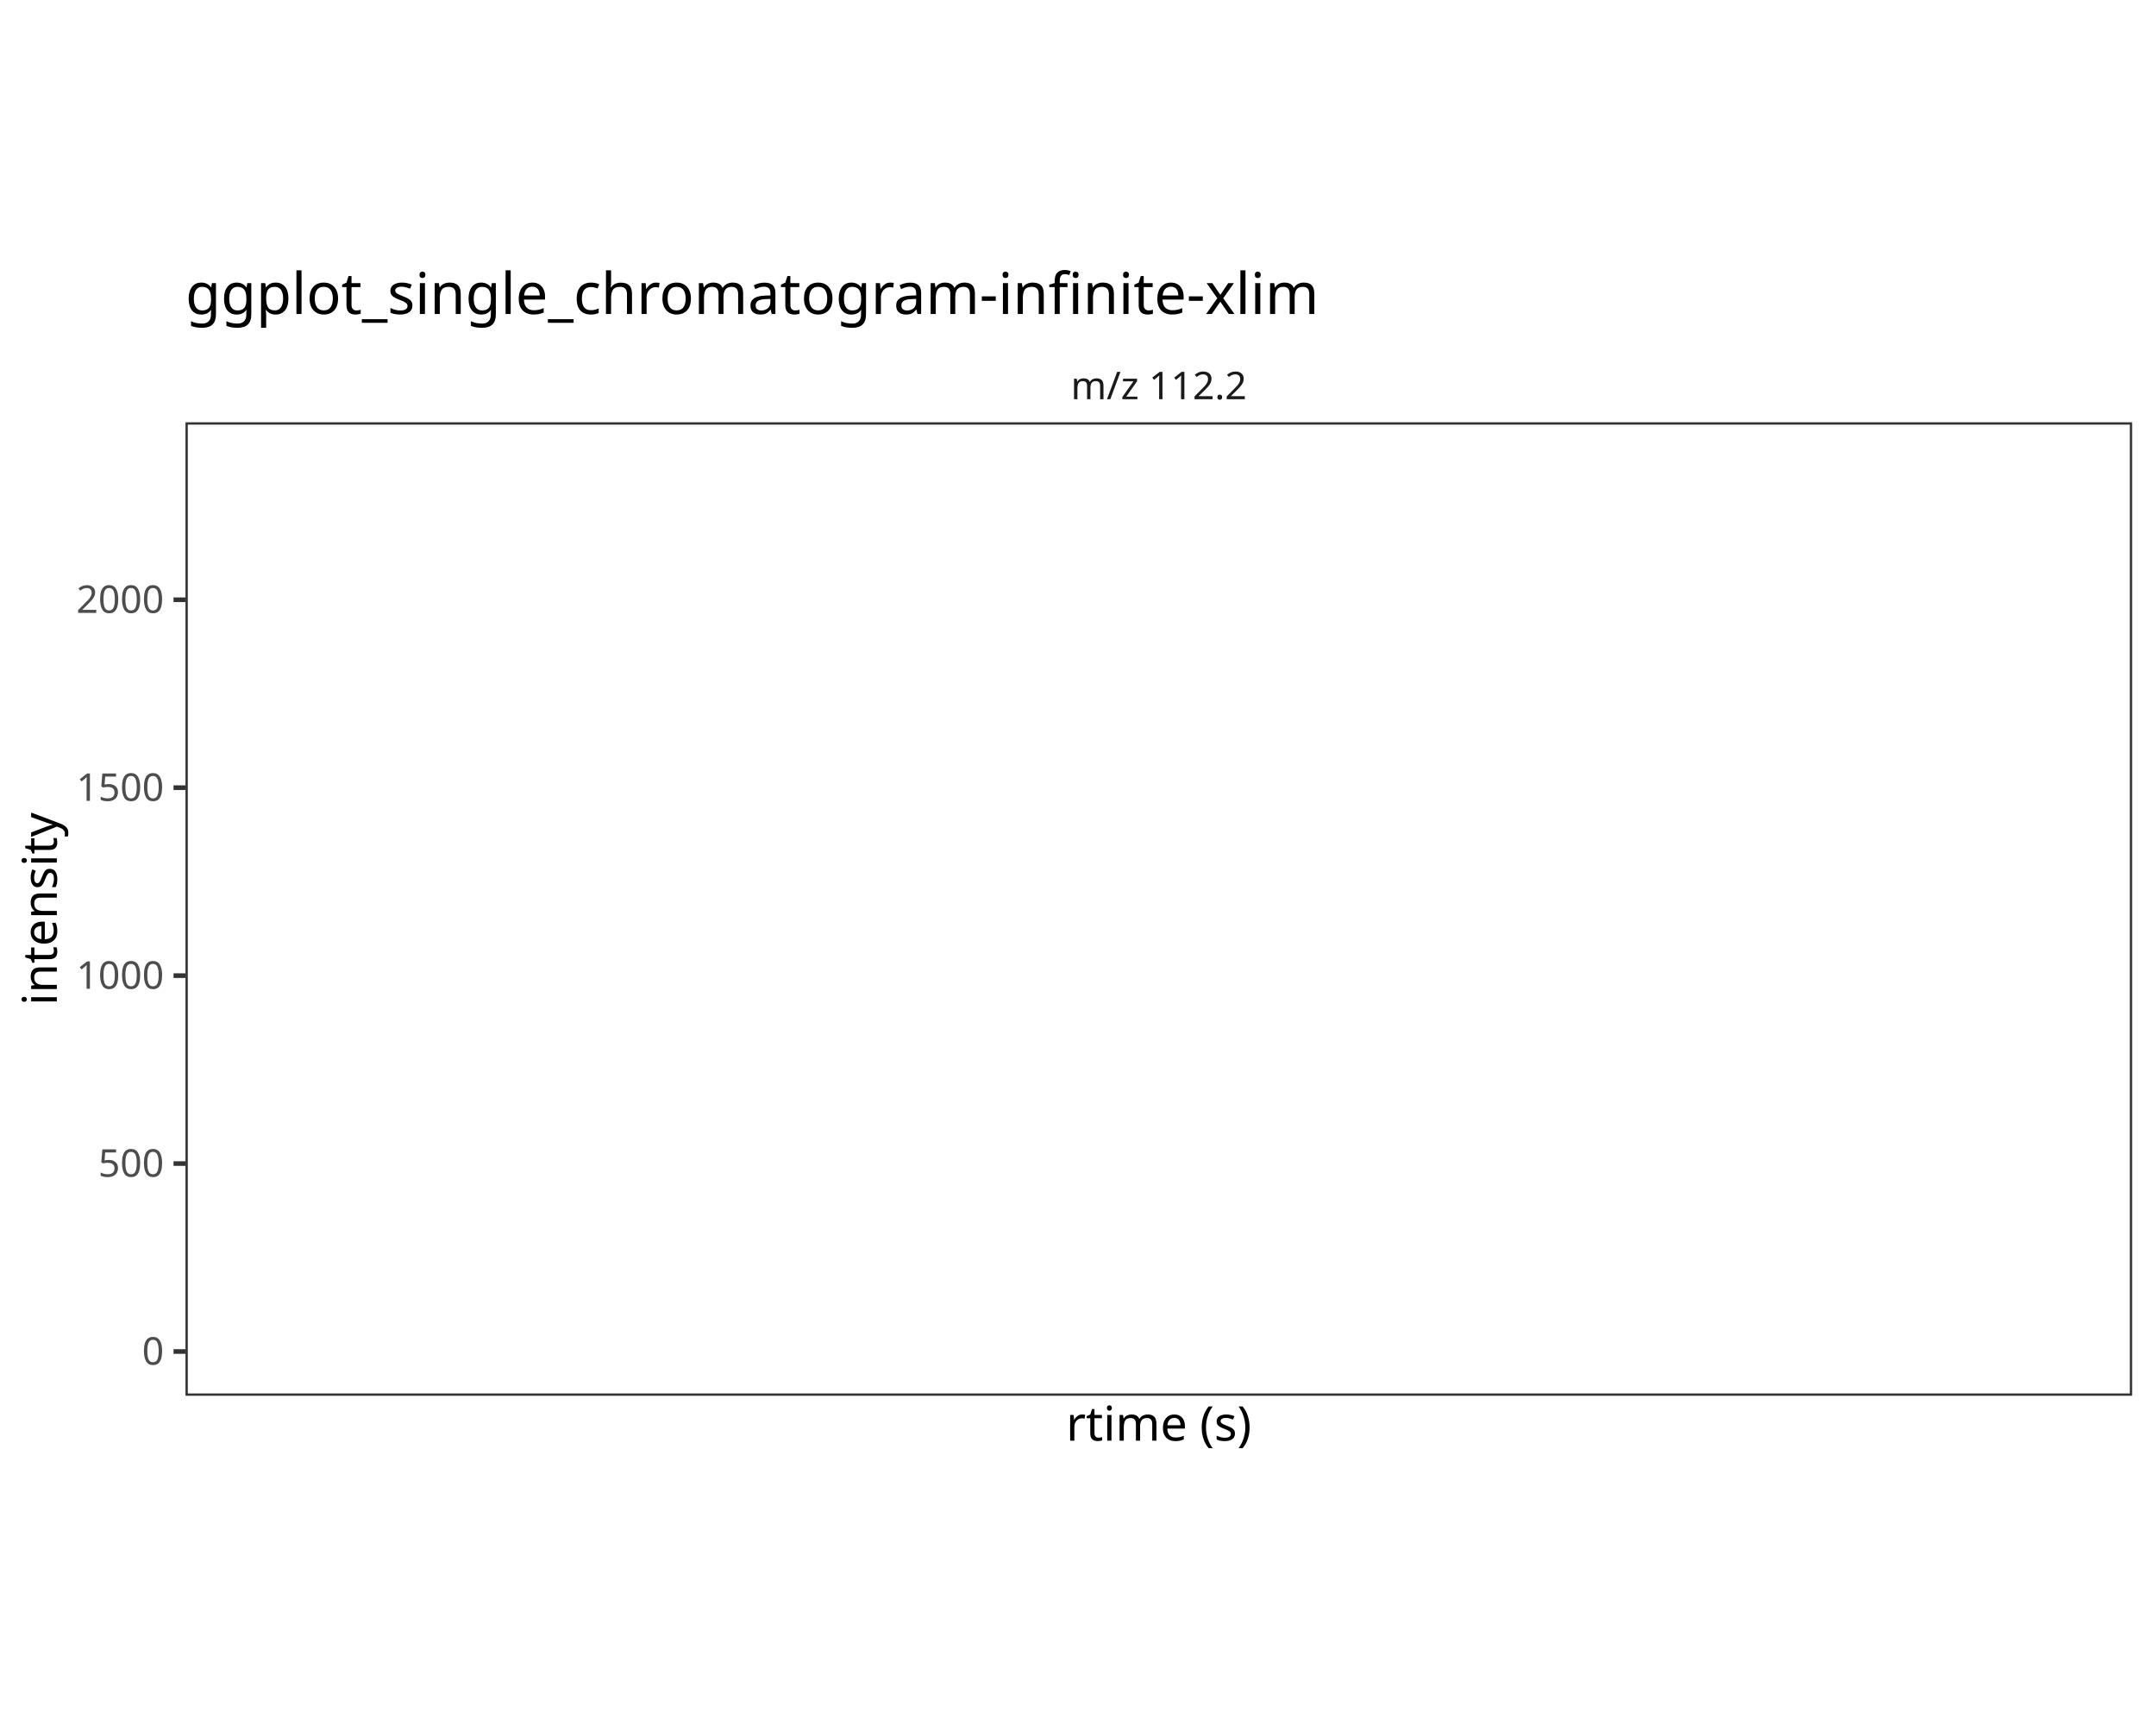
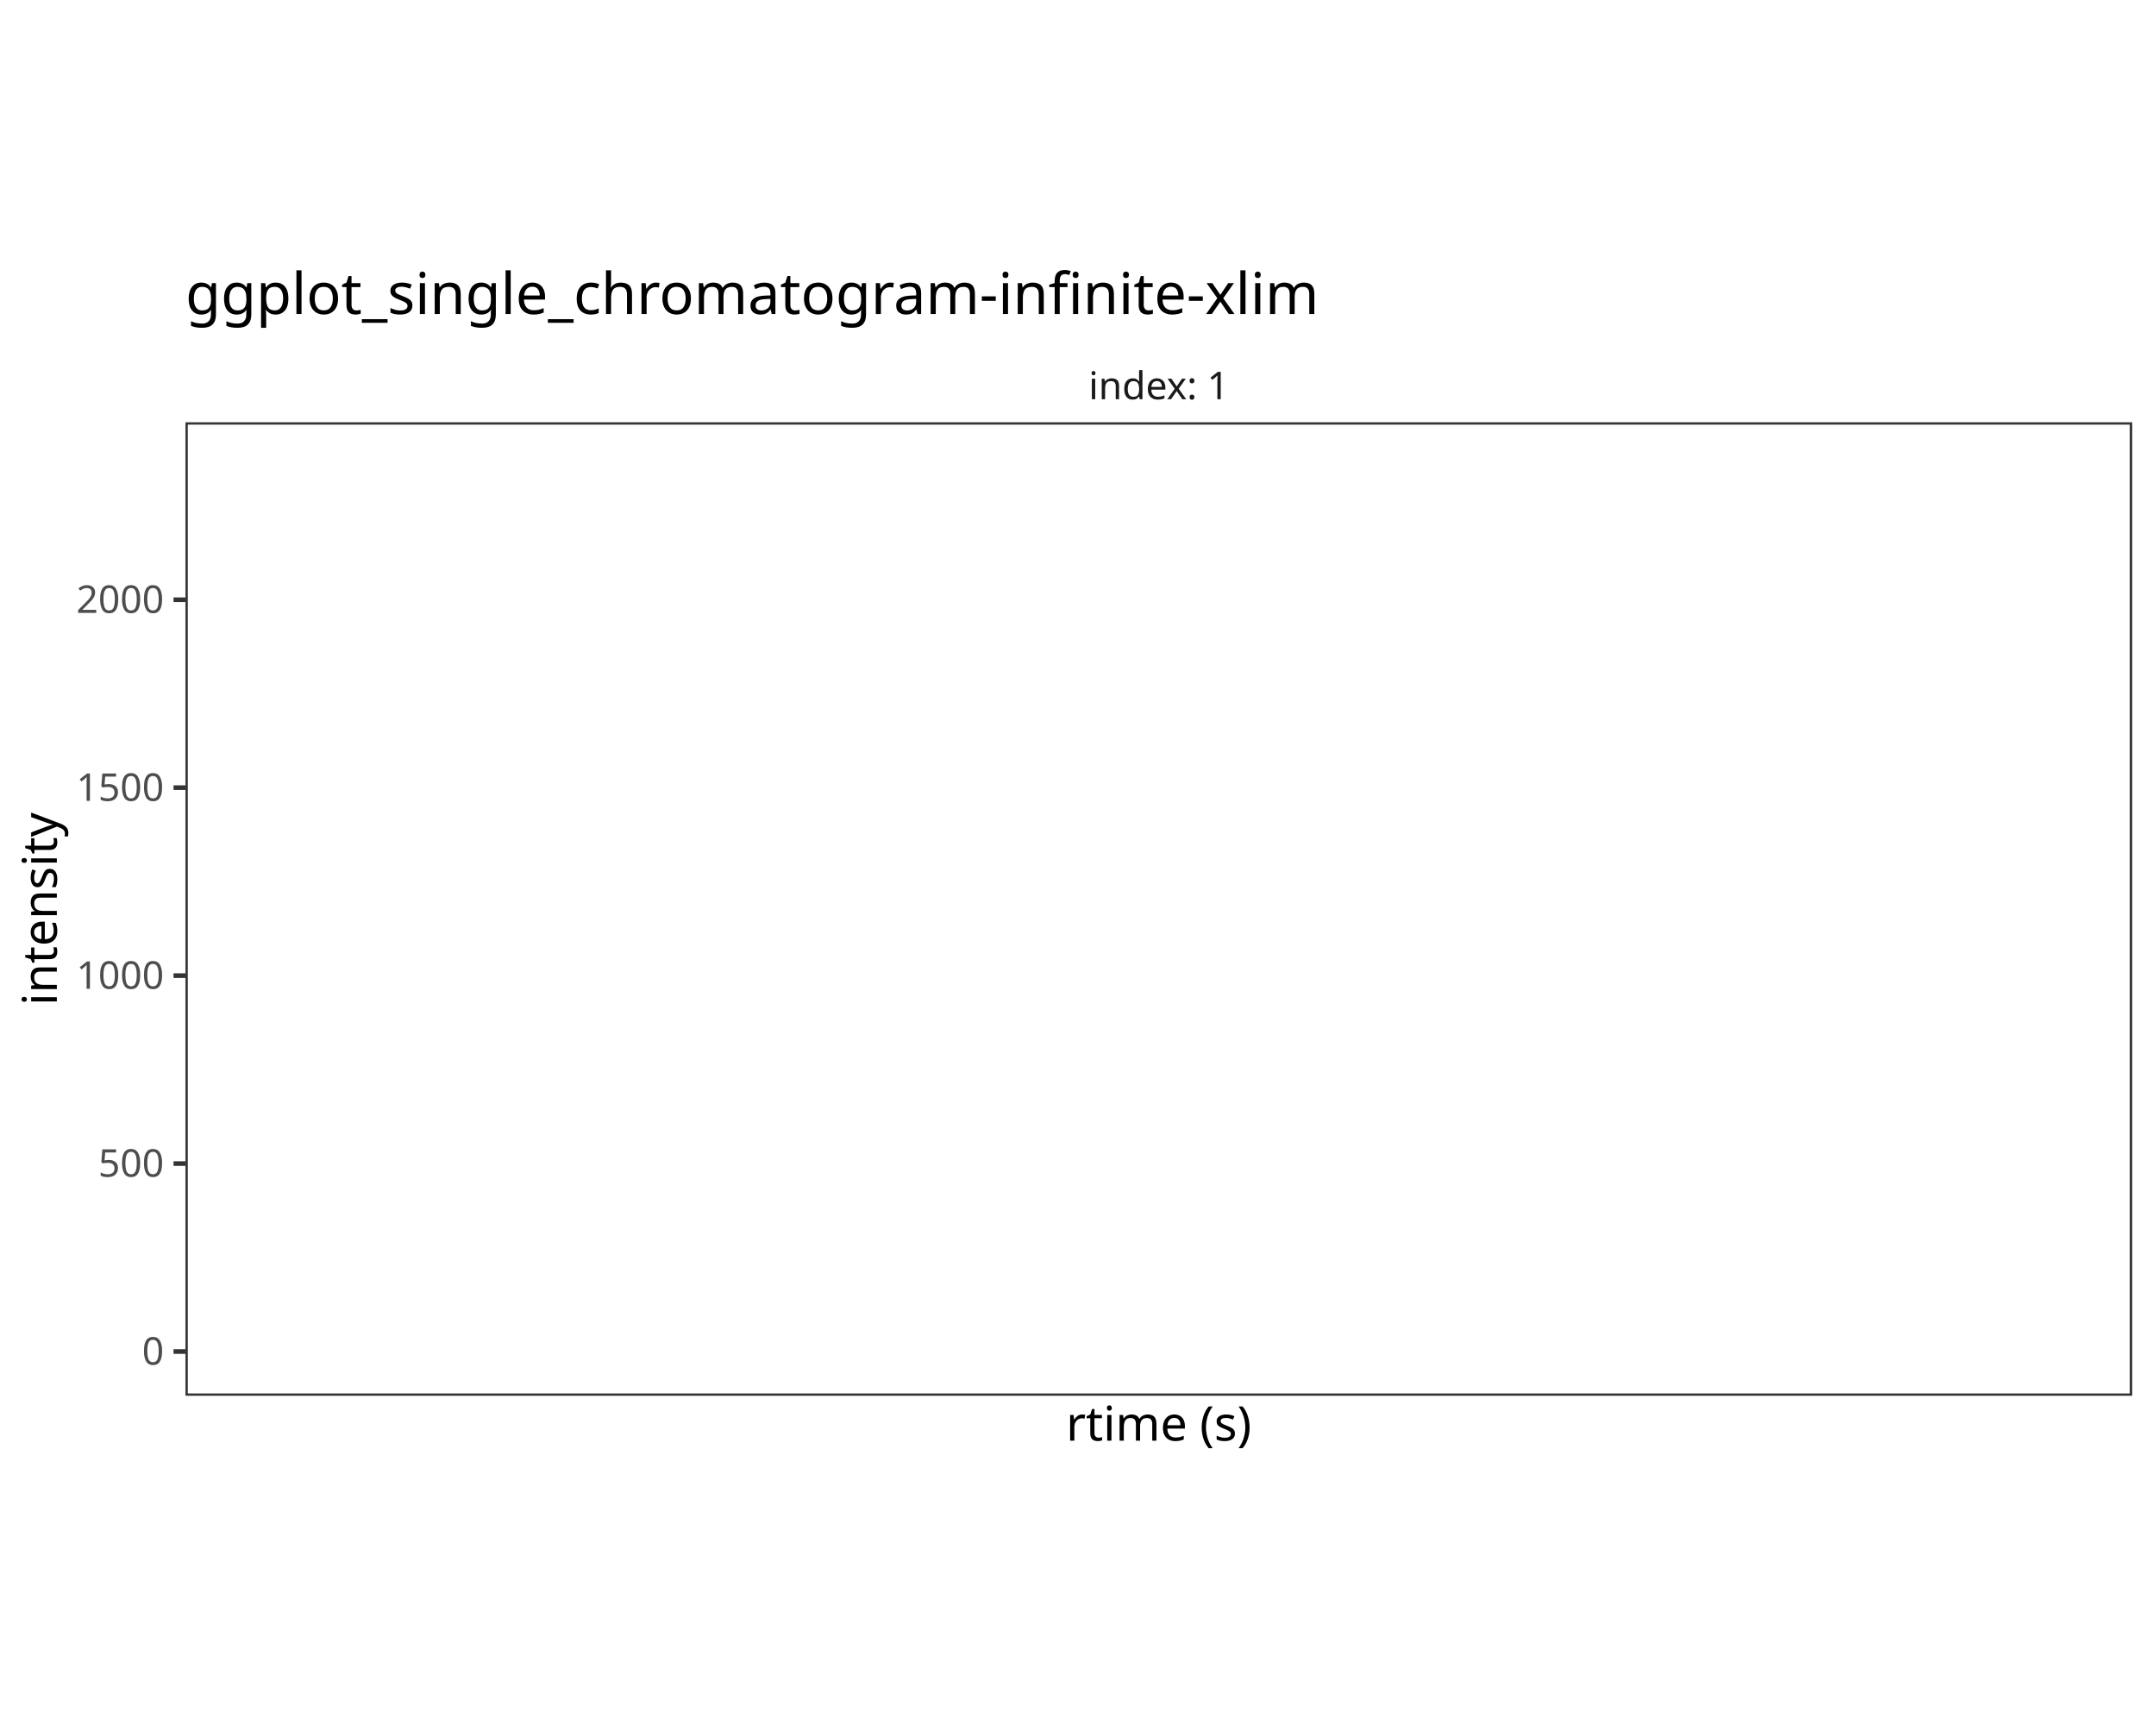
<svg xmlns="http://www.w3.org/2000/svg" class="svglite" data-engine-version="2.0" width="720.00pt" height="576.00pt" viewBox="0 0 720.00 576.00">
  <defs>
    <style type="text/css">
    .svglite line, .svglite polyline, .svglite polygon, .svglite path, .svglite rect, .svglite circle {
      fill: none;
      stroke: #000000;
      stroke-linecap: round;
      stroke-linejoin: round;
      stroke-miterlimit: 10.00;
    }
  </style>
  </defs>
  <rect width="100%" height="100%" style="stroke: none; fill: #FFFFFF;" />
  <defs>
    <clipPath id="cpMC4wMHw3MjAuMDB8MC4wMHw1NzYuMDA=">
      <rect x="0.00" y="0.00" width="720.00" height="576.00" />
    </clipPath>
  </defs>
  <g clip-path="url(#cpMC4wMHw3MjAuMDB8MC4wMHw1NzYuMDA=)">
</g>
  <defs>
    <clipPath id="cpMC4wMHw3MjAuMDB8ODMuNjV8NDkyLjM1">
      <rect x="0" y="83.65" width="720.00" height="408.69" />
    </clipPath>
  </defs>
  <g clip-path="url(#cpMC4wMHw3MjAuMDB8ODMuNjV8NDkyLjM1)">
    <rect x="0" y="83.65" width="720.00" height="408.69" style="stroke-width: 1.55; stroke: #FFFFFF; fill: #FFFFFF;" />
  </g>
  <g clip-path="url(#cpMC4wMHw3MjAuMDB8MC4wMHw1NzYuMDA=)">
</g>
  <defs>
    <clipPath id="cpNjEuOTR8NzEyLjAzfDE0MS4wMXw0NjYuMDY=">
      <rect x="61.94" y="141.01" width="650.09" height="325.05" />
    </clipPath>
  </defs>
  <g clip-path="url(#cpNjEuOTR8NzEyLjAzfDE0MS4wMXw0NjYuMDY=)">
    <rect x="61.94" y="141.01" width="650.09" height="325.05" style="stroke-width: 1.55; stroke: none; fill: #FFFFFF;" />
    <rect x="61.94" y="141.01" width="650.09" height="325.05" style="stroke-width: 1.55; stroke: #333333;" />
  </g>
  <g clip-path="url(#cpMC4wMHw3MjAuMDB8MC4wMHw1NzYuMDA=)">
</g>
  <defs>
    <clipPath id="cpNjEuOTR8NzEyLjAzfDExNi43OXwxNDEuMDE=">
      <rect x="61.94" y="116.79" width="650.09" height="24.22" />
    </clipPath>
  </defs>
  <g clip-path="url(#cpNjEuOTR8NzEyLjAzfDExNi43OXwxNDEuMDE=)">
-     <text x="386.98" y="133.31" text-anchor="middle" style="font-size: 12.80px; fill: #1A1A1A; font-family: sans;" textLength="56.22px" lengthAdjust="spacingAndGlyphs">m/z 112.2</text>
+     <text x="386.98" y="133.31" text-anchor="middle" style="font-size: 12.80px; fill: #1A1A1A; font-family: sans;" textLength="44.84px" lengthAdjust="spacingAndGlyphs">index: 1</text>
  </g>
  <g clip-path="url(#cpMC4wMHw3MjAuMDB8MC4wMHw1NzYuMDA=)">
    <text x="54.77" y="455.69" text-anchor="end" style="font-size: 12.80px; fill: #4D4D4D; font-family: sans;" textLength="7.12px" lengthAdjust="spacingAndGlyphs">0</text>
    <text x="54.77" y="392.93" text-anchor="end" style="font-size: 12.80px; fill: #4D4D4D; font-family: sans;" textLength="21.36px" lengthAdjust="spacingAndGlyphs">500</text>
    <text x="54.77" y="330.17" text-anchor="end" style="font-size: 12.80px; fill: #4D4D4D; font-family: sans;" textLength="28.48px" lengthAdjust="spacingAndGlyphs">1000</text>
    <text x="54.77" y="267.42" text-anchor="end" style="font-size: 12.80px; fill: #4D4D4D; font-family: sans;" textLength="28.48px" lengthAdjust="spacingAndGlyphs">1500</text>
    <text x="54.77" y="204.66" text-anchor="end" style="font-size: 12.80px; fill: #4D4D4D; font-family: sans;" textLength="28.48px" lengthAdjust="spacingAndGlyphs">2000</text>
    <polyline points="57.95,451.28 61.94,451.28 " style="stroke-width: 1.55; stroke: #333333; stroke-linecap: butt;" />
    <polyline points="57.95,388.53 61.94,388.53 " style="stroke-width: 1.55; stroke: #333333; stroke-linecap: butt;" />
    <polyline points="57.95,325.77 61.94,325.77 " style="stroke-width: 1.55; stroke: #333333; stroke-linecap: butt;" />
    <polyline points="57.95,263.01 61.94,263.01 " style="stroke-width: 1.55; stroke: #333333; stroke-linecap: butt;" />
    <polyline points="57.95,200.26 61.94,200.26 " style="stroke-width: 1.55; stroke: #333333; stroke-linecap: butt;" />
    <text x="386.98" y="481.05" text-anchor="middle" style="font-size: 16.00px; font-family: sans;" textLength="58.67px" lengthAdjust="spacingAndGlyphs">rtime (s)</text>
    <text transform="translate(18.98,303.54) rotate(-90)" text-anchor="middle" style="font-size: 16.00px; font-family: sans;" textLength="58.70px" lengthAdjust="spacingAndGlyphs">intensity</text>
    <text x="61.94" y="104.84" style="font-size: 19.20px; font-family: sans;" textLength="350.06px" lengthAdjust="spacingAndGlyphs">ggplot_single_chromatogram-infinite-xlim</text>
  </g>
</svg>
